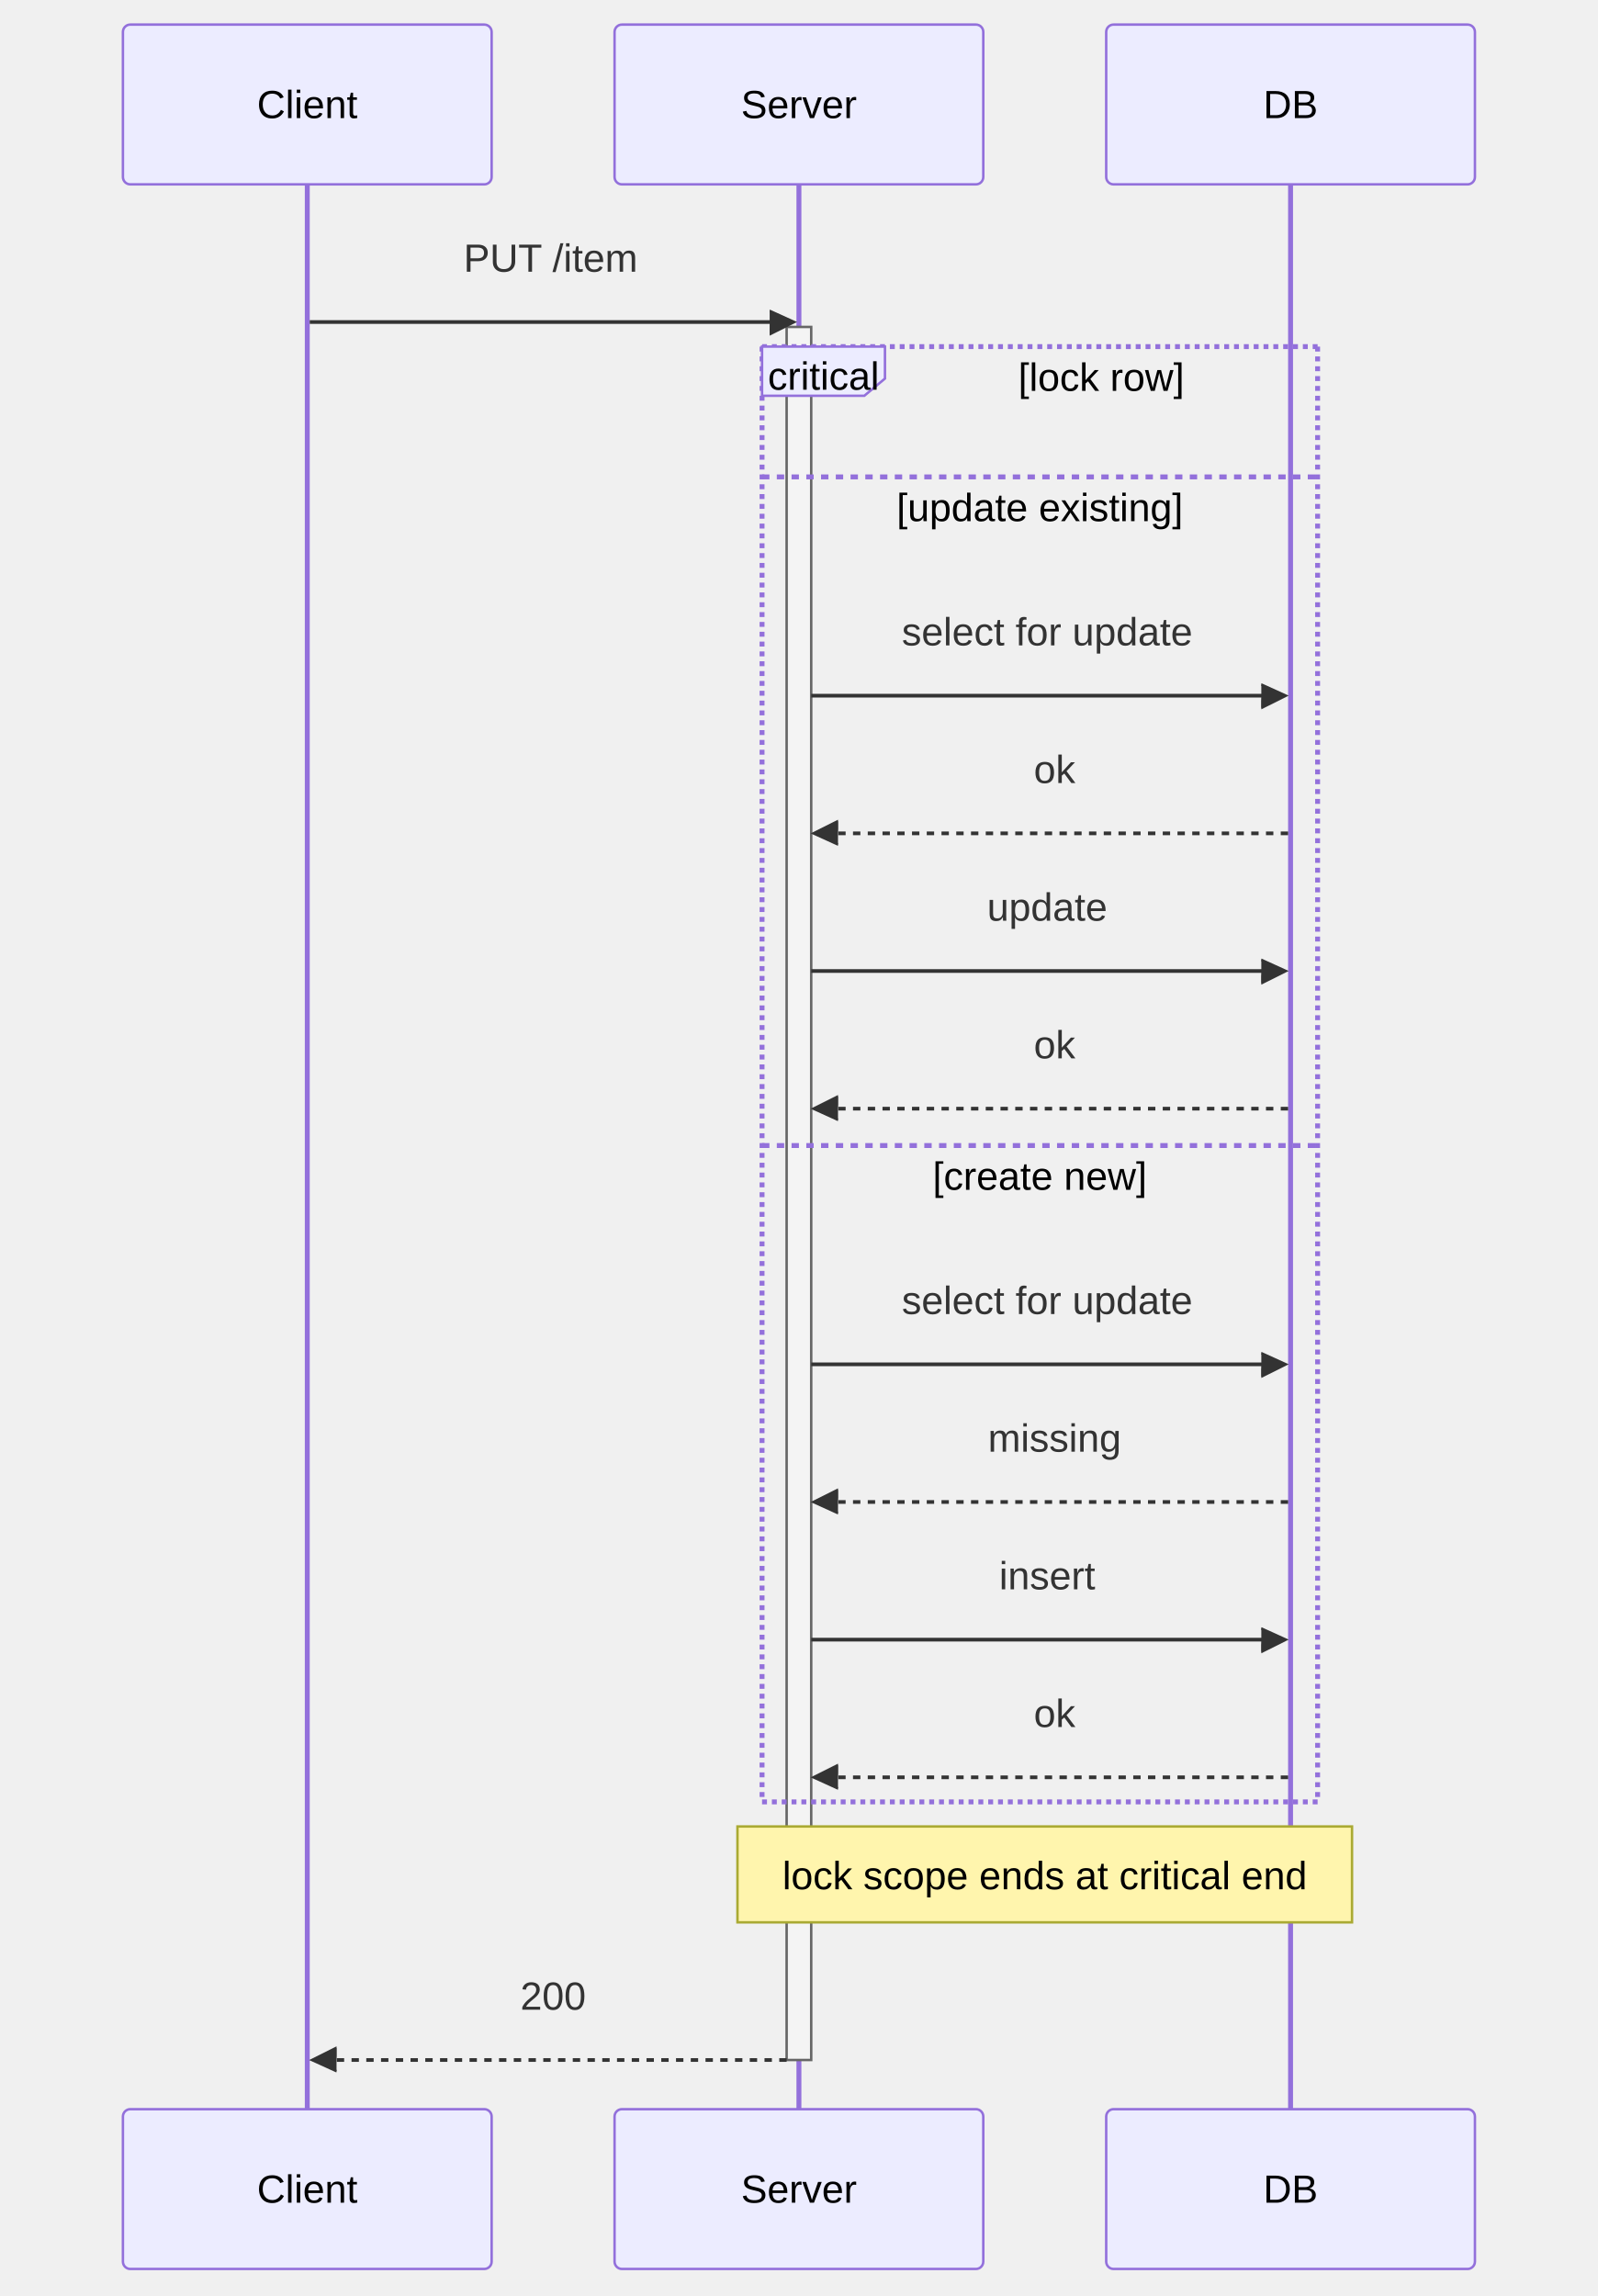
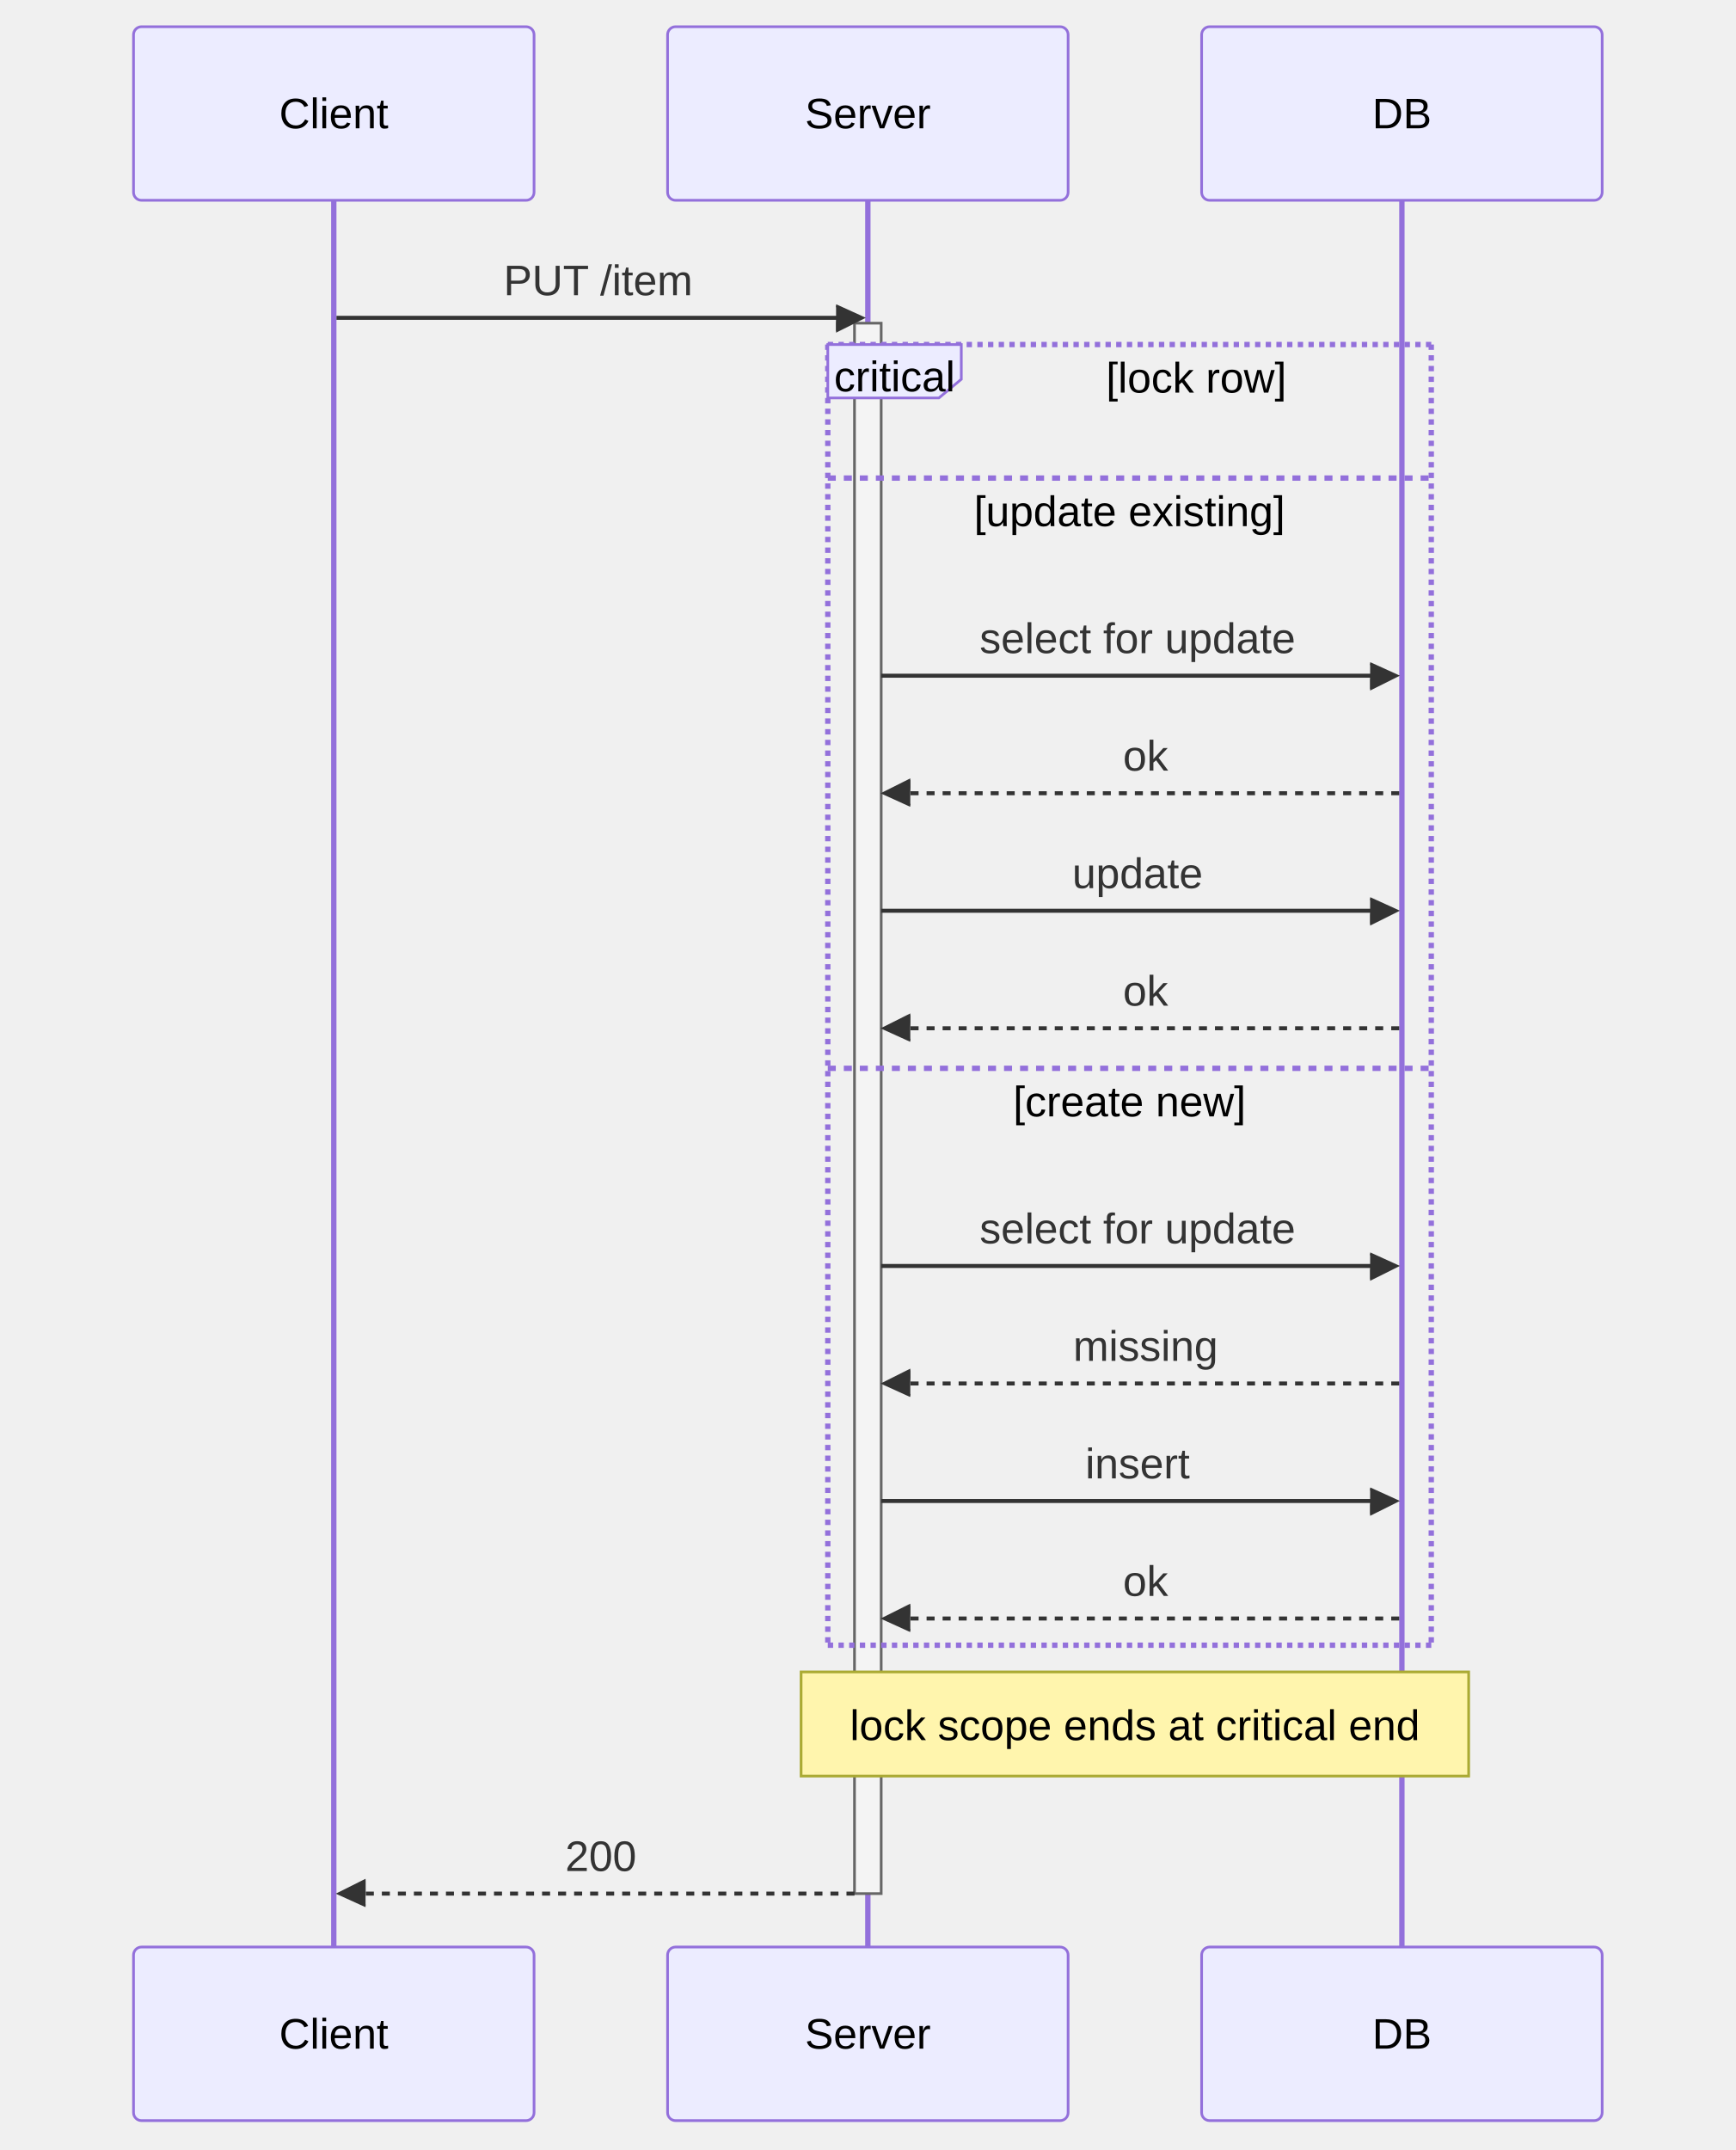
- <svg xmlns="http://www.w3.org/2000/svg" id="stress_sequence_batch5_critical_nested_alt_047" width="100%" style="max-width: 650px; background-color: white;" viewBox="-50 -10 650 934" role="graphics-document document" aria-roledescription="sequence">
+ <svg xmlns="http://www.w3.org/2000/svg" id="stress_sequence_batch5_critical_nested_alt_047" width="100%" style="max-width: 650px; background-color: white;" viewBox="-50 -10 650 805" role="graphics-document document" aria-roledescription="sequence">
  <g>
-     <rect x="400" y="848" fill="#eaeaea" stroke="#666" width="150" height="65" name="DB" rx="3" ry="3" class="actor actor-bottom" />
-     <text x="475" y="880.5" dominant-baseline="central" alignment-baseline="central" class="actor actor-box" style="text-anchor: middle; font-size: 16px; font-weight: 400;">
+     <rect x="400" y="719" fill="#eaeaea" stroke="#666" width="150" height="65" name="DB" rx="3" ry="3" class="actor actor-bottom" />
+     <text x="475" y="751.5" dominant-baseline="central" alignment-baseline="central" class="actor actor-box" style="text-anchor: middle; font-size: 16px; font-weight: 400;">
      <tspan x="475" dy="0">DB</tspan>
    </text>
  </g>
  <g>
-     <rect x="200" y="848" fill="#eaeaea" stroke="#666" width="150" height="65" name="S" rx="3" ry="3" class="actor actor-bottom" />
-     <text x="275" y="880.5" dominant-baseline="central" alignment-baseline="central" class="actor actor-box" style="text-anchor: middle; font-size: 16px; font-weight: 400;">
+     <rect x="200" y="719" fill="#eaeaea" stroke="#666" width="150" height="65" name="S" rx="3" ry="3" class="actor actor-bottom" />
+     <text x="275" y="751.5" dominant-baseline="central" alignment-baseline="central" class="actor actor-box" style="text-anchor: middle; font-size: 16px; font-weight: 400;">
      <tspan x="275" dy="0">Server</tspan>
    </text>
  </g>
  <g>
-     <rect x="0" y="848" fill="#eaeaea" stroke="#666" width="150" height="65" name="C" rx="3" ry="3" class="actor actor-bottom" />
-     <text x="75" y="880.5" dominant-baseline="central" alignment-baseline="central" class="actor actor-box" style="text-anchor: middle; font-size: 16px; font-weight: 400;">
+     <rect x="0" y="719" fill="#eaeaea" stroke="#666" width="150" height="65" name="C" rx="3" ry="3" class="actor actor-bottom" />
+     <text x="75" y="751.5" dominant-baseline="central" alignment-baseline="central" class="actor actor-box" style="text-anchor: middle; font-size: 16px; font-weight: 400;">
      <tspan x="75" dy="0">Client</tspan>
    </text>
  </g>
  <g>
-     <line id="actor2" x1="475" y1="65" x2="475" y2="848" class="actor-line 200" stroke-width="0.5px" stroke="#999" name="DB" data-et="life-line" data-id="DB" />
+     <line id="actor2" x1="475" y1="65" x2="475" y2="719" class="actor-line 200" stroke-width="0.5px" stroke="#999" name="DB" data-et="life-line" data-id="DB" />
    <g id="root-2" data-et="participant" data-type="participant" data-id="DB">
      <rect x="400" y="0" fill="#eaeaea" stroke="#666" width="150" height="65" name="DB" rx="3" ry="3" class="actor actor-top" />
      <text x="475" y="32.5" dominant-baseline="central" alignment-baseline="central" class="actor actor-box" style="text-anchor: middle; font-size: 16px; font-weight: 400;">
        <tspan x="475" dy="0">DB</tspan>
      </text>
    </g>
  </g>
  <g>
-     <line id="actor1" x1="275" y1="65" x2="275" y2="848" class="actor-line 200" stroke-width="0.5px" stroke="#999" name="S" data-et="life-line" data-id="S" />
+     <line id="actor1" x1="275" y1="65" x2="275" y2="719" class="actor-line 200" stroke-width="0.5px" stroke="#999" name="S" data-et="life-line" data-id="S" />
    <g id="root-1" data-et="participant" data-type="participant" data-id="S">
      <rect x="200" y="0" fill="#eaeaea" stroke="#666" width="150" height="65" name="S" rx="3" ry="3" class="actor actor-top" />
      <text x="275" y="32.5" dominant-baseline="central" alignment-baseline="central" class="actor actor-box" style="text-anchor: middle; font-size: 16px; font-weight: 400;">
        <tspan x="275" dy="0">Server</tspan>
      </text>
    </g>
  </g>
  <g>
-     <line id="actor0" x1="75" y1="65" x2="75" y2="848" class="actor-line 200" stroke-width="0.5px" stroke="#999" name="C" data-et="life-line" data-id="C" />
+     <line id="actor0" x1="75" y1="65" x2="75" y2="719" class="actor-line 200" stroke-width="0.5px" stroke="#999" name="C" data-et="life-line" data-id="C" />
    <g id="root-0" data-et="participant" data-type="participant" data-id="C">
      <rect x="0" y="0" fill="#eaeaea" stroke="#666" width="150" height="65" name="C" rx="3" ry="3" class="actor actor-top" />
      <text x="75" y="32.5" dominant-baseline="central" alignment-baseline="central" class="actor actor-box" style="text-anchor: middle; font-size: 16px; font-weight: 400;">
        <tspan x="75" dy="0">Client</tspan>
      </text>
    </g>
  </g>
  <style>#stress_sequence_batch5_critical_nested_alt_047{font-family:"trebuchet ms",verdana,arial,sans-serif;font-size:16px;fill:#333;}@keyframes edge-animation-frame{from{stroke-dashoffset:0;}}@keyframes dash{to{stroke-dashoffset:0;}}#stress_sequence_batch5_critical_nested_alt_047 .edge-animation-slow{stroke-dasharray:9,5!important;stroke-dashoffset:900;animation:dash 50s linear infinite;stroke-linecap:round;}#stress_sequence_batch5_critical_nested_alt_047 .edge-animation-fast{stroke-dasharray:9,5!important;stroke-dashoffset:900;animation:dash 20s linear infinite;stroke-linecap:round;}#stress_sequence_batch5_critical_nested_alt_047 .error-icon{fill:#552222;}#stress_sequence_batch5_critical_nested_alt_047 .error-text{fill:#552222;stroke:#552222;}#stress_sequence_batch5_critical_nested_alt_047 .edge-thickness-normal{stroke-width:1px;}#stress_sequence_batch5_critical_nested_alt_047 .edge-thickness-thick{stroke-width:3.5px;}#stress_sequence_batch5_critical_nested_alt_047 .edge-pattern-solid{stroke-dasharray:0;}#stress_sequence_batch5_critical_nested_alt_047 .edge-thickness-invisible{stroke-width:0;fill:none;}#stress_sequence_batch5_critical_nested_alt_047 .edge-pattern-dashed{stroke-dasharray:3;}#stress_sequence_batch5_critical_nested_alt_047 .edge-pattern-dotted{stroke-dasharray:2;}#stress_sequence_batch5_critical_nested_alt_047 .marker{fill:#333333;stroke:#333333;}#stress_sequence_batch5_critical_nested_alt_047 .marker.cross{stroke:#333333;}#stress_sequence_batch5_critical_nested_alt_047 svg{font-family:"trebuchet ms",verdana,arial,sans-serif;font-size:16px;}#stress_sequence_batch5_critical_nested_alt_047 p{margin:0;}#stress_sequence_batch5_critical_nested_alt_047 .actor{stroke:#9370DB;fill:#ECECFF;stroke-width:1;}#stress_sequence_batch5_critical_nested_alt_047 rect.actor.outer-path[data-look="neo"]{filter:drop-shadow(1px 2px 2px rgba(185, 185, 185, 1));}#stress_sequence_batch5_critical_nested_alt_047 rect.note[data-look="neo"]{stroke:#aaaa33;fill:#fff5ad;filter:drop-shadow(1px 2px 2px rgba(185, 185, 185, 1));}#stress_sequence_batch5_critical_nested_alt_047 text.actor&gt;tspan{fill:black;stroke:none;}#stress_sequence_batch5_critical_nested_alt_047 .actor-line{stroke:#9370DB;}#stress_sequence_batch5_critical_nested_alt_047 .innerArc{stroke-width:1.5;stroke-dasharray:none;}#stress_sequence_batch5_critical_nested_alt_047 .messageLine0{stroke-width:1.5;stroke-dasharray:none;stroke:#333;}#stress_sequence_batch5_critical_nested_alt_047 .messageLine1{stroke-width:1.5;stroke-dasharray:2,2;stroke:#333;}#stress_sequence_batch5_critical_nested_alt_047 [id$="-arrowhead"] path{fill:#333;stroke:#333;}#stress_sequence_batch5_critical_nested_alt_047 .sequenceNumber{fill:white;}#stress_sequence_batch5_critical_nested_alt_047 [id$="-sequencenumber"]{fill:#333;}#stress_sequence_batch5_critical_nested_alt_047 [id$="-crosshead"] path{fill:#333;stroke:#333;}#stress_sequence_batch5_critical_nested_alt_047 .messageText{fill:#333;stroke:none;}#stress_sequence_batch5_critical_nested_alt_047 .labelBox{stroke:#9370DB;fill:#ECECFF;filter:none;}#stress_sequence_batch5_critical_nested_alt_047 .labelText,#stress_sequence_batch5_critical_nested_alt_047 .labelText&gt;tspan{fill:black;stroke:none;}#stress_sequence_batch5_critical_nested_alt_047 .loopText,#stress_sequence_batch5_critical_nested_alt_047 .loopText&gt;tspan{fill:black;stroke:none;}#stress_sequence_batch5_critical_nested_alt_047 .sectionTitle,#stress_sequence_batch5_critical_nested_alt_047 .sectionTitle&gt;tspan{fill:black;stroke:none;}#stress_sequence_batch5_critical_nested_alt_047 .loopLine{stroke-width:2px;stroke-dasharray:2,2;stroke:#9370DB;fill:#9370DB;}#stress_sequence_batch5_critical_nested_alt_047 .note{stroke:#aaaa33;fill:#fff5ad;}#stress_sequence_batch5_critical_nested_alt_047 .noteText,#stress_sequence_batch5_critical_nested_alt_047 .noteText&gt;tspan{fill:black;stroke:none;font-weight:normal;}#stress_sequence_batch5_critical_nested_alt_047 .activation0{fill:#f4f4f4;stroke:#666;}#stress_sequence_batch5_critical_nested_alt_047 .activation1{fill:#f4f4f4;stroke:#666;}#stress_sequence_batch5_critical_nested_alt_047 .activation2{fill:#f4f4f4;stroke:#666;}#stress_sequence_batch5_critical_nested_alt_047 .actorPopupMenu{position:absolute;}#stress_sequence_batch5_critical_nested_alt_047 .actorPopupMenuPanel{position:absolute;fill:#ECECFF;box-shadow:0px 8px 16px 0px rgba(0,0,0,0.2);filter:drop-shadow(3px 5px 2px rgb(0 0 0 / 0.4));}#stress_sequence_batch5_critical_nested_alt_047 .actor-man circle,#stress_sequence_batch5_critical_nested_alt_047 line{fill:#ECECFF;stroke-width:2px;}#stress_sequence_batch5_critical_nested_alt_047 g rect.rect{filter:drop-shadow(1px 2px 2px rgba(185, 185, 185, 1));stroke:#9370DB;}#stress_sequence_batch5_critical_nested_alt_047 .node .neo-node{stroke:#9370DB;}#stress_sequence_batch5_critical_nested_alt_047 [data-look="neo"].node rect,#stress_sequence_batch5_critical_nested_alt_047 [data-look="neo"].cluster rect,#stress_sequence_batch5_critical_nested_alt_047 [data-look="neo"].node polygon{stroke:#9370DB;filter:drop-shadow(1px 2px 2px rgba(185, 185, 185, 1));}#stress_sequence_batch5_critical_nested_alt_047 [data-look="neo"].swimlane.cluster rect{filter:none;}#stress_sequence_batch5_critical_nested_alt_047 [data-look="neo"].node path{stroke:#9370DB;stroke-width:1px;}#stress_sequence_batch5_critical_nested_alt_047 [data-look="neo"].node .outer-path{filter:drop-shadow(1px 2px 2px rgba(185, 185, 185, 1));}#stress_sequence_batch5_critical_nested_alt_047 [data-look="neo"].node .neo-line path{stroke:#9370DB;filter:none;}#stress_sequence_batch5_critical_nested_alt_047 [data-look="neo"].node circle{stroke:#9370DB;filter:drop-shadow(1px 2px 2px rgba(185, 185, 185, 1));}#stress_sequence_batch5_critical_nested_alt_047 [data-look="neo"].node circle .state-start{fill:#000000;}#stress_sequence_batch5_critical_nested_alt_047 [data-look="neo"].icon-shape .icon{fill:#9370DB;filter:drop-shadow(1px 2px 2px rgba(185, 185, 185, 1));}#stress_sequence_batch5_critical_nested_alt_047 [data-look="neo"].icon-shape .icon-neo path{stroke:#9370DB;filter:drop-shadow(1px 2px 2px rgba(185, 185, 185, 1));}#stress_sequence_batch5_critical_nested_alt_047 :root{--mermaid-font-family:"trebuchet ms",verdana,arial,sans-serif;}</style>
  <g />
  <defs>
    <symbol id="stress_sequence_batch5_critical_nested_alt_047-computer" width="24" height="24">
      <path transform="scale(.5)" d="M2 2v13h20v-13h-20zm18 11h-16v-9h16v9zm-10.228 6l.466-1h3.524l.467 1h-4.457zm14.228 3h-24l2-6h2.104l-1.33 4h18.45l-1.297-4h2.073l2 6zm-5-10h-14v-7h14v7z" />
    </symbol>
  </defs>
  <defs>
    <symbol id="stress_sequence_batch5_critical_nested_alt_047-database" fill-rule="evenodd" clip-rule="evenodd">
      <path transform="scale(.5)" d="M12.258.001l.256.004.255.005.253.008.251.01.249.012.247.015.246.016.242.019.241.02.239.023.236.024.233.027.231.028.229.031.225.032.223.034.22.036.217.038.214.04.211.041.208.043.205.045.201.046.198.048.194.05.191.051.187.053.183.054.18.056.175.057.172.059.168.06.163.061.16.063.155.064.15.066.074.033.073.033.071.034.07.034.069.035.068.035.067.035.066.035.064.036.064.036.062.036.06.036.06.037.058.037.058.037.055.038.055.038.053.038.052.038.051.039.05.039.048.039.047.039.045.04.044.04.043.04.041.04.04.041.039.041.037.041.036.041.034.041.033.042.032.042.03.042.029.042.027.042.026.043.024.043.023.043.021.043.02.043.018.044.017.043.015.044.013.044.012.044.011.045.009.044.007.045.006.045.004.045.002.045.001.045v17l-.001.045-.002.045-.004.045-.006.045-.007.045-.009.044-.011.045-.012.044-.013.044-.015.044-.017.043-.018.044-.02.043-.021.043-.023.043-.024.043-.026.043-.027.042-.029.042-.03.042-.032.042-.033.042-.034.041-.036.041-.037.041-.039.041-.04.041-.041.04-.043.04-.044.04-.045.04-.047.039-.048.039-.05.039-.051.039-.052.038-.053.038-.055.038-.055.038-.058.037-.058.037-.06.037-.06.036-.062.036-.064.036-.064.036-.066.035-.067.035-.068.035-.069.035-.07.034-.071.034-.073.033-.074.033-.15.066-.155.064-.16.063-.163.061-.168.06-.172.059-.175.057-.18.056-.183.054-.187.053-.191.051-.194.05-.198.048-.201.046-.205.045-.208.043-.211.041-.214.04-.217.038-.22.036-.223.034-.225.032-.229.031-.231.028-.233.027-.236.024-.239.023-.241.02-.242.019-.246.016-.247.015-.249.012-.251.01-.253.008-.255.005-.256.004-.258.001-.258-.001-.256-.004-.255-.005-.253-.008-.251-.01-.249-.012-.247-.015-.245-.016-.243-.019-.241-.02-.238-.023-.236-.024-.234-.027-.231-.028-.228-.031-.226-.032-.223-.034-.22-.036-.217-.038-.214-.04-.211-.041-.208-.043-.204-.045-.201-.046-.198-.048-.195-.05-.19-.051-.187-.053-.184-.054-.179-.056-.176-.057-.172-.059-.167-.06-.164-.061-.159-.063-.155-.064-.151-.066-.074-.033-.072-.033-.072-.034-.07-.034-.069-.035-.068-.035-.067-.035-.066-.035-.064-.036-.063-.036-.062-.036-.061-.036-.06-.037-.058-.037-.057-.037-.056-.038-.055-.038-.053-.038-.052-.038-.051-.039-.049-.039-.049-.039-.046-.039-.046-.04-.044-.04-.043-.04-.041-.04-.04-.041-.039-.041-.037-.041-.036-.041-.034-.041-.033-.042-.032-.042-.03-.042-.029-.042-.027-.042-.026-.043-.024-.043-.023-.043-.021-.043-.02-.043-.018-.044-.017-.043-.015-.044-.013-.044-.012-.044-.011-.045-.009-.044-.007-.045-.006-.045-.004-.045-.002-.045-.001-.045v-17l.001-.045.002-.045.004-.045.006-.045.007-.045.009-.044.011-.045.012-.044.013-.044.015-.044.017-.043.018-.044.02-.043.021-.043.023-.043.024-.043.026-.043.027-.042.029-.042.03-.042.032-.042.033-.042.034-.041.036-.041.037-.041.039-.041.04-.041.041-.04.043-.04.044-.04.046-.04.046-.039.049-.039.049-.039.051-.039.052-.038.053-.038.055-.038.056-.038.057-.037.058-.037.06-.037.061-.036.062-.036.063-.036.064-.036.066-.035.067-.035.068-.035.069-.035.07-.034.072-.034.072-.033.074-.033.151-.066.155-.064.159-.063.164-.061.167-.06.172-.059.176-.057.179-.056.184-.054.187-.053.19-.051.195-.05.198-.048.201-.046.204-.045.208-.043.211-.041.214-.04.217-.038.22-.036.223-.034.226-.032.228-.031.231-.028.234-.027.236-.024.238-.023.241-.02.243-.019.245-.016.247-.015.249-.012.251-.01.253-.008.255-.005.256-.004.258-.001.258.001zm-9.258 20.499v.01l.001.021.003.021.004.022.005.021.006.022.007.022.009.023.01.022.011.023.012.023.013.023.015.023.016.024.017.023.018.024.019.024.021.024.022.025.023.024.024.025.052.049.056.05.061.051.066.051.07.051.075.051.079.052.084.052.088.052.092.052.097.052.102.051.105.052.11.052.114.051.119.051.123.051.127.05.131.05.135.05.139.048.144.049.147.047.152.047.155.047.16.045.163.045.167.043.171.043.176.041.178.041.183.039.187.039.19.037.194.035.197.035.202.033.204.031.209.03.212.029.216.027.219.025.222.024.226.021.23.02.233.018.236.016.24.015.243.012.246.01.249.008.253.005.256.004.259.001.26-.001.257-.004.254-.005.25-.008.247-.011.244-.012.241-.014.237-.016.233-.018.231-.021.226-.021.224-.024.22-.026.216-.027.212-.028.21-.031.205-.031.202-.034.198-.034.194-.036.191-.037.187-.039.183-.04.179-.04.175-.042.172-.043.168-.044.163-.045.16-.046.155-.046.152-.047.148-.048.143-.049.139-.049.136-.05.131-.05.126-.05.123-.051.118-.052.114-.051.11-.052.106-.052.101-.052.096-.052.092-.052.088-.053.083-.051.079-.052.074-.052.07-.051.065-.051.06-.051.056-.05.051-.05.023-.024.023-.025.021-.024.02-.024.019-.024.018-.024.017-.024.015-.023.014-.024.013-.023.012-.023.01-.023.01-.022.008-.022.006-.022.006-.022.004-.022.004-.021.001-.021.001-.021v-4.127l-.077.055-.08.053-.083.054-.085.053-.087.052-.09.052-.093.051-.095.05-.097.05-.1.049-.102.049-.105.048-.106.047-.109.047-.111.046-.114.045-.115.045-.118.044-.12.043-.122.042-.124.042-.126.041-.128.04-.13.04-.132.038-.134.038-.135.037-.138.037-.139.035-.142.035-.143.034-.144.033-.147.032-.148.031-.15.03-.151.03-.153.029-.154.027-.156.027-.158.026-.159.025-.161.024-.162.023-.163.022-.165.021-.166.02-.167.019-.169.018-.169.017-.171.016-.173.015-.173.014-.175.013-.175.012-.177.011-.178.01-.179.008-.179.008-.181.006-.182.005-.182.004-.184.003-.184.002h-.37l-.184-.002-.184-.003-.182-.004-.182-.005-.181-.006-.179-.008-.179-.008-.178-.01-.176-.011-.176-.012-.175-.013-.173-.014-.172-.015-.171-.016-.17-.017-.169-.018-.167-.019-.166-.02-.165-.021-.163-.022-.162-.023-.161-.024-.159-.025-.157-.026-.156-.027-.155-.027-.153-.029-.151-.03-.15-.03-.148-.031-.146-.032-.145-.033-.143-.034-.141-.035-.14-.035-.137-.037-.136-.037-.134-.038-.132-.038-.13-.04-.128-.04-.126-.041-.124-.042-.122-.042-.12-.044-.117-.043-.116-.045-.113-.045-.112-.046-.109-.047-.106-.047-.105-.048-.102-.049-.1-.049-.097-.05-.095-.05-.093-.052-.09-.051-.087-.052-.085-.053-.083-.054-.08-.054-.077-.054v4.127zm0-5.654v.011l.001.021.003.021.004.021.005.022.006.022.007.022.009.022.01.022.011.023.012.023.013.023.015.024.016.023.017.024.018.024.019.024.021.024.022.024.023.025.024.024.052.05.056.05.061.05.066.051.07.051.075.052.079.051.084.052.088.052.092.052.097.052.102.052.105.052.11.051.114.051.119.052.123.05.127.051.131.05.135.049.139.049.144.048.147.048.152.047.155.046.16.045.163.045.167.044.171.042.176.042.178.04.183.04.187.038.19.037.194.036.197.034.202.033.204.032.209.03.212.028.216.027.219.025.222.024.226.022.23.02.233.018.236.016.24.014.243.012.246.01.249.008.253.006.256.003.259.001.26-.001.257-.003.254-.006.25-.008.247-.01.244-.012.241-.015.237-.016.233-.018.231-.02.226-.022.224-.024.22-.025.216-.027.212-.029.21-.03.205-.032.202-.033.198-.035.194-.036.191-.037.187-.039.183-.039.179-.041.175-.042.172-.043.168-.044.163-.045.16-.045.155-.047.152-.047.148-.048.143-.048.139-.05.136-.049.131-.05.126-.051.123-.051.118-.051.114-.052.11-.052.106-.052.101-.052.096-.052.092-.052.088-.052.083-.052.079-.052.074-.051.07-.052.065-.051.06-.05.056-.051.051-.049.023-.025.023-.024.021-.025.02-.024.019-.024.018-.024.017-.024.015-.023.014-.023.013-.024.012-.022.01-.023.01-.023.008-.022.006-.022.006-.022.004-.021.004-.022.001-.021.001-.021v-4.139l-.077.054-.08.054-.083.054-.085.052-.087.053-.09.051-.093.051-.095.051-.097.05-.1.049-.102.049-.105.048-.106.047-.109.047-.111.046-.114.045-.115.044-.118.044-.12.044-.122.042-.124.042-.126.041-.128.04-.13.039-.132.039-.134.038-.135.037-.138.036-.139.036-.142.035-.143.033-.144.033-.147.033-.148.031-.15.03-.151.03-.153.028-.154.028-.156.027-.158.026-.159.025-.161.024-.162.023-.163.022-.165.021-.166.02-.167.019-.169.018-.169.017-.171.016-.173.015-.173.014-.175.013-.175.012-.177.011-.178.009-.179.009-.179.007-.181.007-.182.005-.182.004-.184.003-.184.002h-.37l-.184-.002-.184-.003-.182-.004-.182-.005-.181-.007-.179-.007-.179-.009-.178-.009-.176-.011-.176-.012-.175-.013-.173-.014-.172-.015-.171-.016-.17-.017-.169-.018-.167-.019-.166-.02-.165-.021-.163-.022-.162-.023-.161-.024-.159-.025-.157-.026-.156-.027-.155-.028-.153-.028-.151-.03-.15-.03-.148-.031-.146-.033-.145-.033-.143-.033-.141-.035-.14-.036-.137-.036-.136-.037-.134-.038-.132-.039-.13-.039-.128-.04-.126-.041-.124-.042-.122-.043-.12-.043-.117-.044-.116-.044-.113-.046-.112-.046-.109-.046-.106-.047-.105-.048-.102-.049-.1-.049-.097-.05-.095-.051-.093-.051-.09-.051-.087-.053-.085-.052-.083-.054-.08-.054-.077-.054v4.139zm0-5.666v.011l.001.02.003.022.004.021.005.022.006.021.007.022.009.023.01.022.011.023.012.023.013.023.015.023.016.024.017.024.018.023.019.024.021.025.022.024.023.024.024.025.052.05.056.05.061.05.066.051.07.051.075.052.079.051.084.052.088.052.092.052.097.052.102.052.105.051.11.052.114.051.119.051.123.051.127.05.131.05.135.05.139.049.144.048.147.048.152.047.155.046.16.045.163.045.167.043.171.043.176.042.178.04.183.04.187.038.19.037.194.036.197.034.202.033.204.032.209.03.212.028.216.027.219.025.222.024.226.021.23.02.233.018.236.017.24.014.243.012.246.01.249.008.253.006.256.003.259.001.26-.001.257-.003.254-.006.25-.008.247-.01.244-.013.241-.014.237-.016.233-.018.231-.02.226-.022.224-.024.22-.025.216-.027.212-.029.21-.03.205-.032.202-.033.198-.035.194-.036.191-.037.187-.039.183-.039.179-.041.175-.042.172-.043.168-.044.163-.045.16-.045.155-.047.152-.047.148-.048.143-.049.139-.049.136-.049.131-.051.126-.05.123-.051.118-.052.114-.051.11-.052.106-.052.101-.052.096-.052.092-.052.088-.052.083-.052.079-.052.074-.052.07-.051.065-.051.06-.051.056-.05.051-.049.023-.025.023-.025.021-.024.02-.024.019-.024.018-.024.017-.024.015-.023.014-.024.013-.023.012-.023.01-.022.01-.023.008-.022.006-.022.006-.022.004-.022.004-.021.001-.021.001-.021v-4.153l-.077.054-.08.054-.083.053-.085.053-.087.053-.09.051-.093.051-.095.051-.097.05-.1.049-.102.048-.105.048-.106.048-.109.046-.111.046-.114.046-.115.044-.118.044-.12.043-.122.043-.124.042-.126.041-.128.04-.13.039-.132.039-.134.038-.135.037-.138.036-.139.036-.142.034-.143.034-.144.033-.147.032-.148.032-.15.03-.151.03-.153.028-.154.028-.156.027-.158.026-.159.024-.161.024-.162.023-.163.023-.165.021-.166.02-.167.019-.169.018-.169.017-.171.016-.173.015-.173.014-.175.013-.175.012-.177.01-.178.01-.179.009-.179.007-.181.006-.182.006-.182.004-.184.003-.184.001-.185.001-.185-.001-.184-.001-.184-.003-.182-.004-.182-.006-.181-.006-.179-.007-.179-.009-.178-.01-.176-.01-.176-.012-.175-.013-.173-.014-.172-.015-.171-.016-.17-.017-.169-.018-.167-.019-.166-.02-.165-.021-.163-.023-.162-.023-.161-.024-.159-.024-.157-.026-.156-.027-.155-.028-.153-.028-.151-.03-.15-.03-.148-.032-.146-.032-.145-.033-.143-.034-.141-.034-.14-.036-.137-.036-.136-.037-.134-.038-.132-.039-.13-.039-.128-.041-.126-.041-.124-.041-.122-.043-.12-.043-.117-.044-.116-.044-.113-.046-.112-.046-.109-.046-.106-.048-.105-.048-.102-.048-.1-.05-.097-.049-.095-.051-.093-.051-.09-.052-.087-.052-.085-.053-.083-.053-.08-.054-.077-.054v4.153zm8.74-8.179l-.257.004-.254.005-.25.008-.247.011-.244.012-.241.014-.237.016-.233.018-.231.021-.226.022-.224.023-.22.026-.216.027-.212.028-.21.031-.205.032-.202.033-.198.034-.194.036-.191.038-.187.038-.183.04-.179.041-.175.042-.172.043-.168.043-.163.045-.16.046-.155.046-.152.048-.148.048-.143.048-.139.049-.136.05-.131.05-.126.051-.123.051-.118.051-.114.052-.11.052-.106.052-.101.052-.096.052-.092.052-.088.052-.083.052-.079.052-.074.051-.07.052-.065.051-.06.05-.056.05-.051.05-.023.025-.023.024-.021.024-.02.025-.019.024-.018.024-.017.023-.015.024-.014.023-.013.023-.012.023-.01.023-.01.022-.008.022-.006.023-.006.021-.004.022-.004.021-.001.021-.001.021.001.021.001.021.004.021.004.022.006.021.006.023.008.022.01.022.01.023.012.023.013.023.014.023.015.024.017.023.018.024.019.024.02.025.021.024.023.024.023.025.051.05.056.05.06.05.065.051.07.052.074.051.079.052.083.052.088.052.092.052.096.052.101.052.106.052.11.052.114.052.118.051.123.051.126.051.131.05.136.05.139.049.143.048.148.048.152.048.155.046.16.046.163.045.168.043.172.043.175.042.179.041.183.04.187.038.191.038.194.036.198.034.202.033.205.032.21.031.212.028.216.027.22.026.224.023.226.022.231.021.233.018.237.016.241.014.244.012.247.011.25.008.254.005.257.004.26.001.26-.001.257-.004.254-.005.25-.008.247-.011.244-.012.241-.014.237-.016.233-.018.231-.021.226-.022.224-.023.22-.026.216-.027.212-.028.21-.031.205-.032.202-.033.198-.034.194-.036.191-.038.187-.038.183-.04.179-.041.175-.042.172-.043.168-.043.163-.045.16-.046.155-.046.152-.048.148-.048.143-.048.139-.049.136-.05.131-.05.126-.051.123-.051.118-.051.114-.052.11-.052.106-.052.101-.052.096-.052.092-.052.088-.052.083-.052.079-.052.074-.051.07-.052.065-.051.06-.05.056-.05.051-.05.023-.025.023-.024.021-.024.02-.025.019-.024.018-.024.017-.023.015-.024.014-.023.013-.023.012-.023.01-.023.01-.022.008-.022.006-.023.006-.021.004-.022.004-.021.001-.021.001-.021-.001-.021-.001-.021-.004-.021-.004-.022-.006-.021-.006-.023-.008-.022-.01-.022-.01-.023-.012-.023-.013-.023-.014-.023-.015-.024-.017-.023-.018-.024-.019-.024-.02-.025-.021-.024-.023-.024-.023-.025-.051-.05-.056-.05-.06-.05-.065-.051-.07-.052-.074-.051-.079-.052-.083-.052-.088-.052-.092-.052-.096-.052-.101-.052-.106-.052-.11-.052-.114-.052-.118-.051-.123-.051-.126-.051-.131-.05-.136-.05-.139-.049-.143-.048-.148-.048-.152-.048-.155-.046-.16-.046-.163-.045-.168-.043-.172-.043-.175-.042-.179-.041-.183-.04-.187-.038-.191-.038-.194-.036-.198-.034-.202-.033-.205-.032-.21-.031-.212-.028-.216-.027-.22-.026-.224-.023-.226-.022-.231-.021-.233-.018-.237-.016-.241-.014-.244-.012-.247-.011-.25-.008-.254-.005-.257-.004-.26-.001-.26.001z" />
    </symbol>
  </defs>
  <defs>
    <symbol id="stress_sequence_batch5_critical_nested_alt_047-clock" width="24" height="24">
      <path transform="scale(.5)" d="M12 2c5.514 0 10 4.486 10 10s-4.486 10-10 10-10-4.486-10-10 4.486-10 10-10zm0-2c-6.627 0-12 5.373-12 12s5.373 12 12 12 12-5.373 12-12-5.373-12-12-12zm5.848 12.459c.202.038.202.333.001.372-1.907.361-6.045 1.111-6.547 1.111-.719 0-1.301-.582-1.301-1.301 0-.512.77-5.447 1.125-7.445.034-.192.312-.181.343.014l.985 6.238 5.394 1.011z" />
    </symbol>
  </defs>
  <defs>
    <marker id="stress_sequence_batch5_critical_nested_alt_047-arrowhead" refX="7.9" refY="5" markerUnits="userSpaceOnUse" markerWidth="12" markerHeight="12" orient="auto-start-reverse">
      <path d="M -1 0 L 10 5 L 0 10 z" />
    </marker>
  </defs>
  <defs>
    <marker id="stress_sequence_batch5_critical_nested_alt_047-crosshead" markerWidth="15" markerHeight="8" orient="auto" refX="4" refY="4.5">
      <path fill="none" stroke="#000000" stroke-width="1pt" d="M 1,2 L 6,7 M 6,2 L 1,7" style="stroke-dasharray: 0, 0;" />
    </marker>
  </defs>
  <defs>
    <marker id="stress_sequence_batch5_critical_nested_alt_047-filled-head" refX="15.5" refY="7" markerWidth="20" markerHeight="28" orient="auto">
      <path d="M 18,7 L9,13 L14,7 L9,1 Z" />
    </marker>
  </defs>
  <defs>
    <marker id="stress_sequence_batch5_critical_nested_alt_047-sequencenumber" refX="15" refY="15" markerWidth="60" markerHeight="40" orient="auto">
      <circle cx="15" cy="15" r="6" />
    </marker>
  </defs>
  <defs>
    <marker id="stress_sequence_batch5_critical_nested_alt_047-solidTopArrowHead" refX="7.9" refY="7.25" markerUnits="userSpaceOnUse" markerWidth="12" markerHeight="12" orient="auto-start-reverse">
      <path d="M 0 0 L 10 8 L 0 8 z" />
    </marker>
  </defs>
  <defs>
    <marker id="stress_sequence_batch5_critical_nested_alt_047-solidBottomArrowHead" refX="7.9" refY="0.75" markerUnits="userSpaceOnUse" markerWidth="12" markerHeight="12" orient="auto-start-reverse">
      <path d="M 0 0 L 10 0 L 0 8 z" />
    </marker>
  </defs>
  <defs>
    <marker id="stress_sequence_batch5_critical_nested_alt_047-stickTopArrowHead" refX="7.5" refY="7" markerUnits="userSpaceOnUse" markerWidth="12" markerHeight="12" orient="auto-start-reverse">
      <path d="M 0 0 L 7 7" stroke="black" stroke-width="1.5" fill="none" />
    </marker>
  </defs>
  <defs>
    <marker id="stress_sequence_batch5_critical_nested_alt_047-stickBottomArrowHead" refX="7.5" refY="0" markerUnits="userSpaceOnUse" markerWidth="12" markerHeight="12" orient="auto-start-reverse">
      <path d="M 0 7 L 7 0" stroke="black" stroke-width="1.5" fill="none" />
    </marker>
  </defs>
  <g>
-     <rect x="270" y="123" fill="#EDF2AE" stroke="#666" width="10" height="705" class="activation0" />
+     <rect x="270" y="111" fill="#EDF2AE" stroke="#666" width="10" height="588" class="activation0" />
  </g>
  <g data-et="control-structure" data-id="i13">
-     <line x1="260" y1="131" x2="486" y2="131" class="loopLine" />
-     <line x1="486" y1="131" x2="486" y2="723" class="loopLine" />
-     <line x1="260" y1="723" x2="486" y2="723" class="loopLine" />
-     <line x1="260" y1="131" x2="260" y2="723" class="loopLine" />
-     <line x1="260" y1="184" x2="486" y2="184" class="loopLine" style="stroke-dasharray: 3, 3;" />
-     <line x1="260" y1="456" x2="486" y2="456" class="loopLine" style="stroke-dasharray: 3, 3;" />
-     <polygon points="260,131 310,131 310,144 301.6,151 260,151" class="labelBox" />
-     <text x="285" y="144" text-anchor="middle" dominant-baseline="middle" alignment-baseline="middle" class="labelText" style="font-size: 16px; font-weight: 400;">critical</text>
-     <text x="398" y="149" text-anchor="middle" class="loopText" style="font-size: 16px; font-weight: 400;">
+     <line x1="260" y1="119" x2="486" y2="119" class="loopLine" />
+     <line x1="486" y1="119" x2="486" y2="606" class="loopLine" />
+     <line x1="260" y1="606" x2="486" y2="606" class="loopLine" />
+     <line x1="260" y1="119" x2="260" y2="606" class="loopLine" />
+     <line x1="260" y1="169" x2="486" y2="169" class="loopLine" style="stroke-dasharray: 3, 3;" />
+     <line x1="260" y1="390" x2="486" y2="390" class="loopLine" style="stroke-dasharray: 3, 3;" />
+     <polygon points="260,119 310,119 310,132 301.6,139 260,139" class="labelBox" />
+     <text x="285" y="132" text-anchor="middle" dominant-baseline="middle" alignment-baseline="middle" class="labelText" style="font-size: 16px; font-weight: 400;">critical</text>
+     <text x="398" y="137" text-anchor="middle" class="loopText" style="font-size: 16px; font-weight: 400;">
      <tspan x="398">[lock row]</tspan>
    </text>
-     <text x="373" y="202" text-anchor="middle" class="sectionTitle" style="font-size: 16px; font-weight: 400;">[update existing]</text>
-     <text x="373" y="474" text-anchor="middle" class="sectionTitle" style="font-size: 16px; font-weight: 400;">[create new]</text>
+     <text x="373" y="187" text-anchor="middle" class="sectionTitle" style="font-size: 16px; font-weight: 400;">[update existing]</text>
+     <text x="373" y="408" text-anchor="middle" class="sectionTitle" style="font-size: 16px; font-weight: 400;">[create new]</text>
  </g>
  <g data-et="note" data-id="i14">
-     <rect x="250" y="733" fill="#EDF2AE" stroke="#666" width="250" height="39" class="note" />
-     <text x="375" y="738" text-anchor="middle" dominant-baseline="middle" alignment-baseline="middle" class="noteText" dy="1em" style="font-size: 16px; font-weight: 400;">
+     <rect x="250" y="616" fill="#EDF2AE" stroke="#666" width="250" height="39" class="note" />
+     <text x="375" y="621" text-anchor="middle" dominant-baseline="middle" alignment-baseline="middle" class="noteText" dy="1em" style="font-size: 16px; font-weight: 400;">
      <tspan x="375">lock scope ends at critical end</tspan>
    </text>
  </g>
  <text x="174" y="80" text-anchor="middle" dominant-baseline="middle" alignment-baseline="middle" class="messageText" dy="1em" style="font-size: 16px; font-weight: 400;">PUT /item</text>
-   <line x1="76" y1="121" x2="271" y2="121" class="messageLine0" data-et="message" data-id="i0" data-from="C" data-to="S" stroke-width="2" stroke="none" marker-end="url(#stress_sequence_batch5_critical_nested_alt_047-arrowhead)" style="fill: none;" />
-   <text x="376" y="232" text-anchor="middle" dominant-baseline="middle" alignment-baseline="middle" class="messageText" dy="1em" style="font-size: 16px; font-weight: 400;">select for update</text>
-   <line x1="280" y1="273" x2="471" y2="273" class="messageLine0" data-et="message" data-id="i4" data-from="S" data-to="DB" stroke-width="2" stroke="none" marker-end="url(#stress_sequence_batch5_critical_nested_alt_047-arrowhead)" style="fill: none;" />
-   <text x="379" y="288" text-anchor="middle" dominant-baseline="middle" alignment-baseline="middle" class="messageText" dy="1em" style="font-size: 16px; font-weight: 400;">ok</text>
-   <line x1="474" y1="329" x2="283" y2="329" class="messageLine1" data-et="message" data-id="i5" data-from="DB" data-to="S" stroke-width="2" stroke="none" marker-end="url(#stress_sequence_batch5_critical_nested_alt_047-arrowhead)" style="stroke-dasharray: 3, 3; fill: none;" />
-   <text x="376" y="344" text-anchor="middle" dominant-baseline="middle" alignment-baseline="middle" class="messageText" dy="1em" style="font-size: 16px; font-weight: 400;">update</text>
-   <line x1="280" y1="385" x2="471" y2="385" class="messageLine0" data-et="message" data-id="i6" data-from="S" data-to="DB" stroke-width="2" stroke="none" marker-end="url(#stress_sequence_batch5_critical_nested_alt_047-arrowhead)" style="fill: none;" />
-   <text x="379" y="400" text-anchor="middle" dominant-baseline="middle" alignment-baseline="middle" class="messageText" dy="1em" style="font-size: 16px; font-weight: 400;">ok</text>
-   <line x1="474" y1="441" x2="283" y2="441" class="messageLine1" data-et="message" data-id="i7" data-from="DB" data-to="S" stroke-width="2" stroke="none" marker-end="url(#stress_sequence_batch5_critical_nested_alt_047-arrowhead)" style="stroke-dasharray: 3, 3; fill: none;" />
-   <text x="376" y="504" text-anchor="middle" dominant-baseline="middle" alignment-baseline="middle" class="messageText" dy="1em" style="font-size: 16px; font-weight: 400;">select for update</text>
-   <line x1="280" y1="545" x2="471" y2="545" class="messageLine0" data-et="message" data-id="i9" data-from="S" data-to="DB" stroke-width="2" stroke="none" marker-end="url(#stress_sequence_batch5_critical_nested_alt_047-arrowhead)" style="fill: none;" />
-   <text x="379" y="560" text-anchor="middle" dominant-baseline="middle" alignment-baseline="middle" class="messageText" dy="1em" style="font-size: 16px; font-weight: 400;">missing</text>
-   <line x1="474" y1="601" x2="283" y2="601" class="messageLine1" data-et="message" data-id="i10" data-from="DB" data-to="S" stroke-width="2" stroke="none" marker-end="url(#stress_sequence_batch5_critical_nested_alt_047-arrowhead)" style="stroke-dasharray: 3, 3; fill: none;" />
-   <text x="376" y="616" text-anchor="middle" dominant-baseline="middle" alignment-baseline="middle" class="messageText" dy="1em" style="font-size: 16px; font-weight: 400;">insert</text>
-   <line x1="280" y1="657" x2="471" y2="657" class="messageLine0" data-et="message" data-id="i11" data-from="S" data-to="DB" stroke-width="2" stroke="none" marker-end="url(#stress_sequence_batch5_critical_nested_alt_047-arrowhead)" style="fill: none;" />
-   <text x="379" y="672" text-anchor="middle" dominant-baseline="middle" alignment-baseline="middle" class="messageText" dy="1em" style="font-size: 16px; font-weight: 400;">ok</text>
-   <line x1="474" y1="713" x2="283" y2="713" class="messageLine1" data-et="message" data-id="i12" data-from="DB" data-to="S" stroke-width="2" stroke="none" marker-end="url(#stress_sequence_batch5_critical_nested_alt_047-arrowhead)" style="stroke-dasharray: 3, 3; fill: none;" />
-   <text x="175" y="787" text-anchor="middle" dominant-baseline="middle" alignment-baseline="middle" class="messageText" dy="1em" style="font-size: 16px; font-weight: 400;">200</text>
-   <line x1="270" y1="828" x2="79" y2="828" class="messageLine1" data-et="message" data-id="i15" data-from="S" data-to="C" stroke-width="2" stroke="none" marker-end="url(#stress_sequence_batch5_critical_nested_alt_047-arrowhead)" style="stroke-dasharray: 3, 3; fill: none;" />
+   <line x1="76" y1="109" x2="271" y2="109" class="messageLine0" data-et="message" data-id="i0" data-from="C" data-to="S" stroke-width="2" stroke="none" marker-end="url(#stress_sequence_batch5_critical_nested_alt_047-arrowhead)" style="fill: none;" />
+   <text x="376" y="214" text-anchor="middle" dominant-baseline="middle" alignment-baseline="middle" class="messageText" dy="1em" style="font-size: 16px; font-weight: 400;">select for update</text>
+   <line x1="280" y1="243" x2="471" y2="243" class="messageLine0" data-et="message" data-id="i4" data-from="S" data-to="DB" stroke-width="2" stroke="none" marker-end="url(#stress_sequence_batch5_critical_nested_alt_047-arrowhead)" style="fill: none;" />
+   <text x="379" y="258" text-anchor="middle" dominant-baseline="middle" alignment-baseline="middle" class="messageText" dy="1em" style="font-size: 16px; font-weight: 400;">ok</text>
+   <line x1="474" y1="287" x2="283" y2="287" class="messageLine1" data-et="message" data-id="i5" data-from="DB" data-to="S" stroke-width="2" stroke="none" marker-end="url(#stress_sequence_batch5_critical_nested_alt_047-arrowhead)" style="stroke-dasharray: 3, 3; fill: none;" />
+   <text x="376" y="302" text-anchor="middle" dominant-baseline="middle" alignment-baseline="middle" class="messageText" dy="1em" style="font-size: 16px; font-weight: 400;">update</text>
+   <line x1="280" y1="331" x2="471" y2="331" class="messageLine0" data-et="message" data-id="i6" data-from="S" data-to="DB" stroke-width="2" stroke="none" marker-end="url(#stress_sequence_batch5_critical_nested_alt_047-arrowhead)" style="fill: none;" />
+   <text x="379" y="346" text-anchor="middle" dominant-baseline="middle" alignment-baseline="middle" class="messageText" dy="1em" style="font-size: 16px; font-weight: 400;">ok</text>
+   <line x1="474" y1="375" x2="283" y2="375" class="messageLine1" data-et="message" data-id="i7" data-from="DB" data-to="S" stroke-width="2" stroke="none" marker-end="url(#stress_sequence_batch5_critical_nested_alt_047-arrowhead)" style="stroke-dasharray: 3, 3; fill: none;" />
+   <text x="376" y="435" text-anchor="middle" dominant-baseline="middle" alignment-baseline="middle" class="messageText" dy="1em" style="font-size: 16px; font-weight: 400;">select for update</text>
+   <line x1="280" y1="464" x2="471" y2="464" class="messageLine0" data-et="message" data-id="i9" data-from="S" data-to="DB" stroke-width="2" stroke="none" marker-end="url(#stress_sequence_batch5_critical_nested_alt_047-arrowhead)" style="fill: none;" />
+   <text x="379" y="479" text-anchor="middle" dominant-baseline="middle" alignment-baseline="middle" class="messageText" dy="1em" style="font-size: 16px; font-weight: 400;">missing</text>
+   <line x1="474" y1="508" x2="283" y2="508" class="messageLine1" data-et="message" data-id="i10" data-from="DB" data-to="S" stroke-width="2" stroke="none" marker-end="url(#stress_sequence_batch5_critical_nested_alt_047-arrowhead)" style="stroke-dasharray: 3, 3; fill: none;" />
+   <text x="376" y="523" text-anchor="middle" dominant-baseline="middle" alignment-baseline="middle" class="messageText" dy="1em" style="font-size: 16px; font-weight: 400;">insert</text>
+   <line x1="280" y1="552" x2="471" y2="552" class="messageLine0" data-et="message" data-id="i11" data-from="S" data-to="DB" stroke-width="2" stroke="none" marker-end="url(#stress_sequence_batch5_critical_nested_alt_047-arrowhead)" style="fill: none;" />
+   <text x="379" y="567" text-anchor="middle" dominant-baseline="middle" alignment-baseline="middle" class="messageText" dy="1em" style="font-size: 16px; font-weight: 400;">ok</text>
+   <line x1="474" y1="596" x2="283" y2="596" class="messageLine1" data-et="message" data-id="i12" data-from="DB" data-to="S" stroke-width="2" stroke="none" marker-end="url(#stress_sequence_batch5_critical_nested_alt_047-arrowhead)" style="stroke-dasharray: 3, 3; fill: none;" />
+   <text x="175" y="670" text-anchor="middle" dominant-baseline="middle" alignment-baseline="middle" class="messageText" dy="1em" style="font-size: 16px; font-weight: 400;">200</text>
+   <line x1="270" y1="699" x2="79" y2="699" class="messageLine1" data-et="message" data-id="i15" data-from="S" data-to="C" stroke-width="2" stroke="none" marker-end="url(#stress_sequence_batch5_critical_nested_alt_047-arrowhead)" style="stroke-dasharray: 3, 3; fill: none;" />
</svg>
